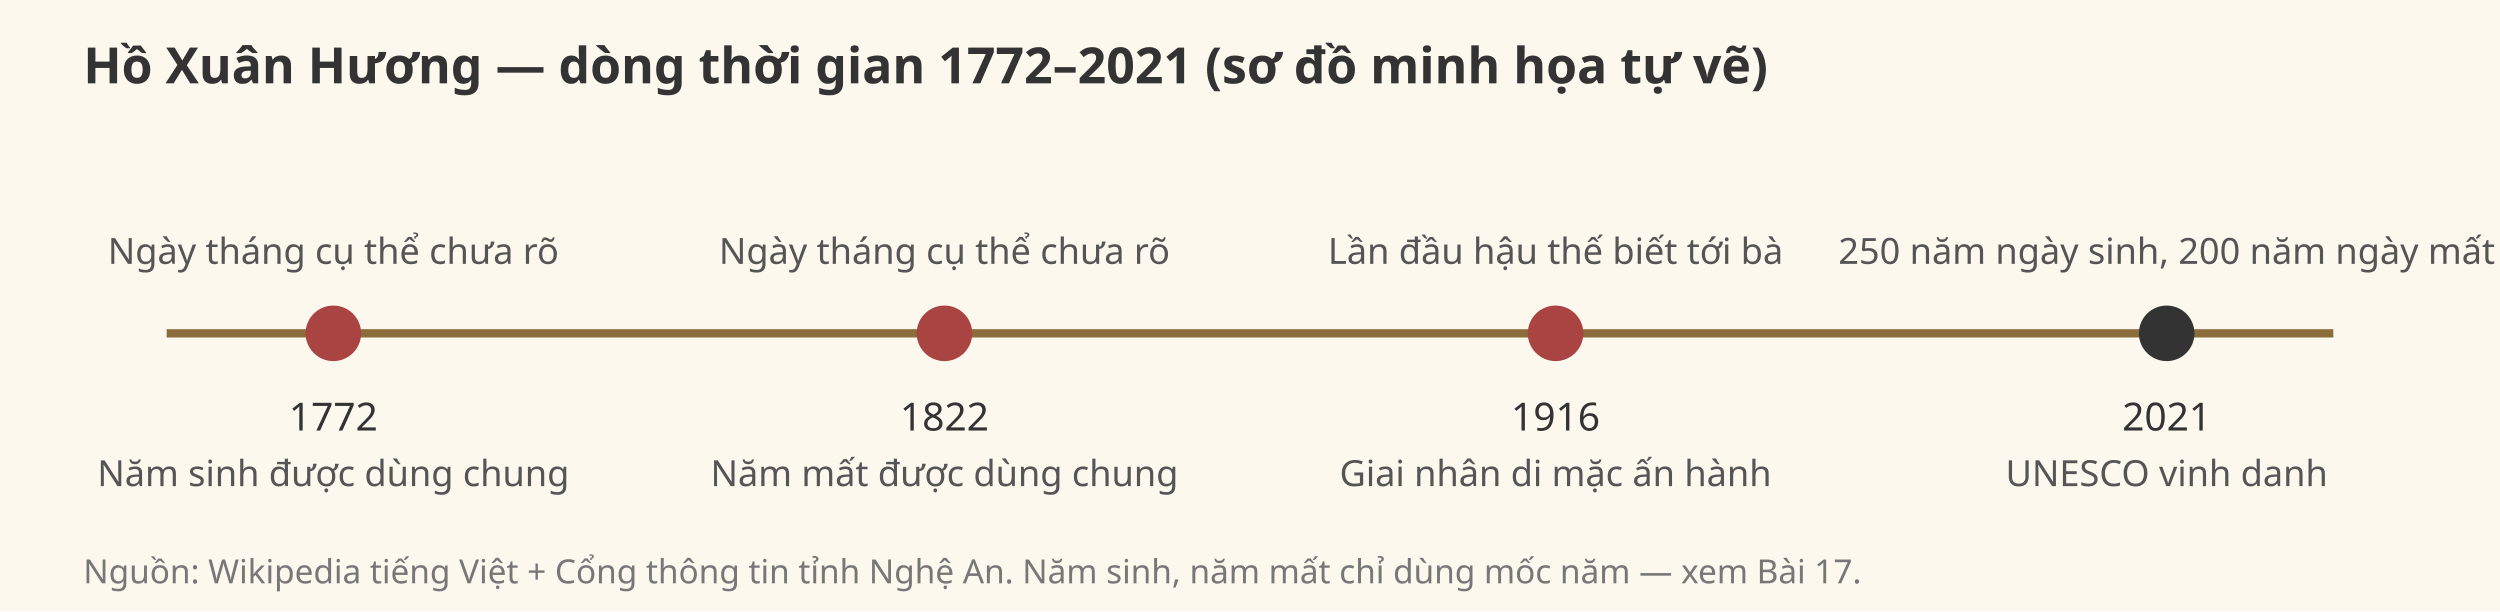
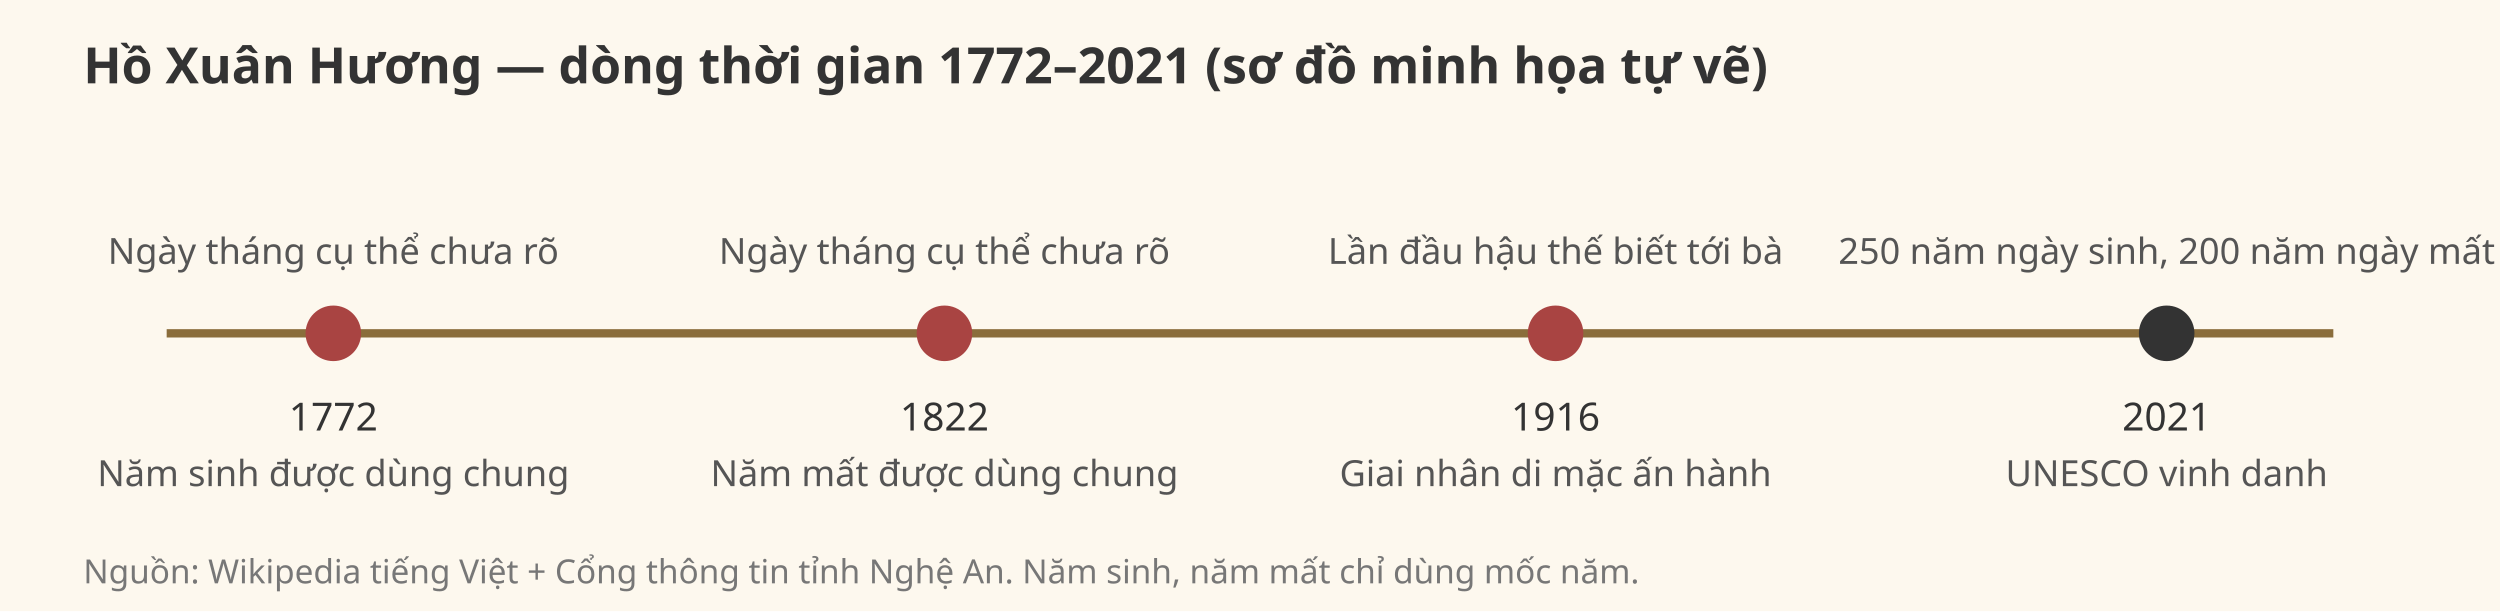
<svg xmlns="http://www.w3.org/2000/svg" width="900" height="220" viewBox="0 0 900 220" role="img" aria-label="Sơ đồ dòng thời gian Hồ Xuân Hương từ năm 1772 đến năm 2021">
  <rect width="900" height="220" fill="#fdf8ee" />
  <text x="30" y="30" font-family="sans-serif" font-size="18" font-weight="bold" fill="#333">Hồ Xuân Hương — dòng thời gian 1772–2021 (sơ đồ minh họa tự vẽ)</text>
  <line x1="60" y1="120" x2="840" y2="120" stroke="#8a6d3b" stroke-width="3" />
  <circle cx="120" cy="120" r="10" fill="#a94442" />
  <text x="120" y="155" text-anchor="middle" font-family="sans-serif" font-size="14" fill="#333">1772</text>
  <text x="120" y="175" text-anchor="middle" font-family="sans-serif" font-size="13" fill="#555">Năm sinh được dùng chung</text>
  <text x="120" y="95" text-anchor="middle" font-family="sans-serif" font-size="13" fill="#555">Ngày tháng cụ thể chưa rõ</text>
  <circle cx="340" cy="120" r="10" fill="#a94442" />
  <text x="340" y="155" text-anchor="middle" font-family="sans-serif" font-size="14" fill="#333">1822</text>
  <text x="340" y="175" text-anchor="middle" font-family="sans-serif" font-size="13" fill="#555">Năm mất được dùng chung</text>
  <text x="340" y="95" text-anchor="middle" font-family="sans-serif" font-size="13" fill="#555">Ngày tháng cụ thể chưa rõ</text>
  <circle cx="560" cy="120" r="10" fill="#a94442" />
  <text x="560" y="155" text-anchor="middle" font-family="sans-serif" font-size="14" fill="#333">1916</text>
  <text x="560" y="175" text-anchor="middle" font-family="sans-serif" font-size="13" fill="#555">Giai nhân di mặc ấn hành</text>
  <text x="560" y="95" text-anchor="middle" font-family="sans-serif" font-size="13" fill="#555">Lần đầu hậu thế biết tới bà</text>
  <circle cx="780" cy="120" r="10" fill="#333" />
  <text x="780" y="155" text-anchor="middle" font-family="sans-serif" font-size="14" fill="#333">2021</text>
  <text x="780" y="175" text-anchor="middle" font-family="sans-serif" font-size="13" fill="#555">UNESCO vinh danh</text>
  <text x="780" y="95" text-anchor="middle" font-family="sans-serif" font-size="13" fill="#555">250 năm ngày sinh, 200 năm ngày mất</text>
-   <text x="30" y="210" font-family="sans-serif" font-size="12" fill="#777">Nguồn: Wikipedia tiếng Việt + Cổng thông tin tỉnh Nghệ An. Năm sinh, năm mất chỉ dùng mốc năm — xem Bài 17.</text>
+   <text x="30" y="210" font-family="sans-serif" font-size="12" fill="#777">Nguồn: Wikipedia tiếng Việt + Cổng thông tin tỉnh Nghệ An. Năm sinh, năm mất chỉ dùng mốc năm.</text>
</svg>
